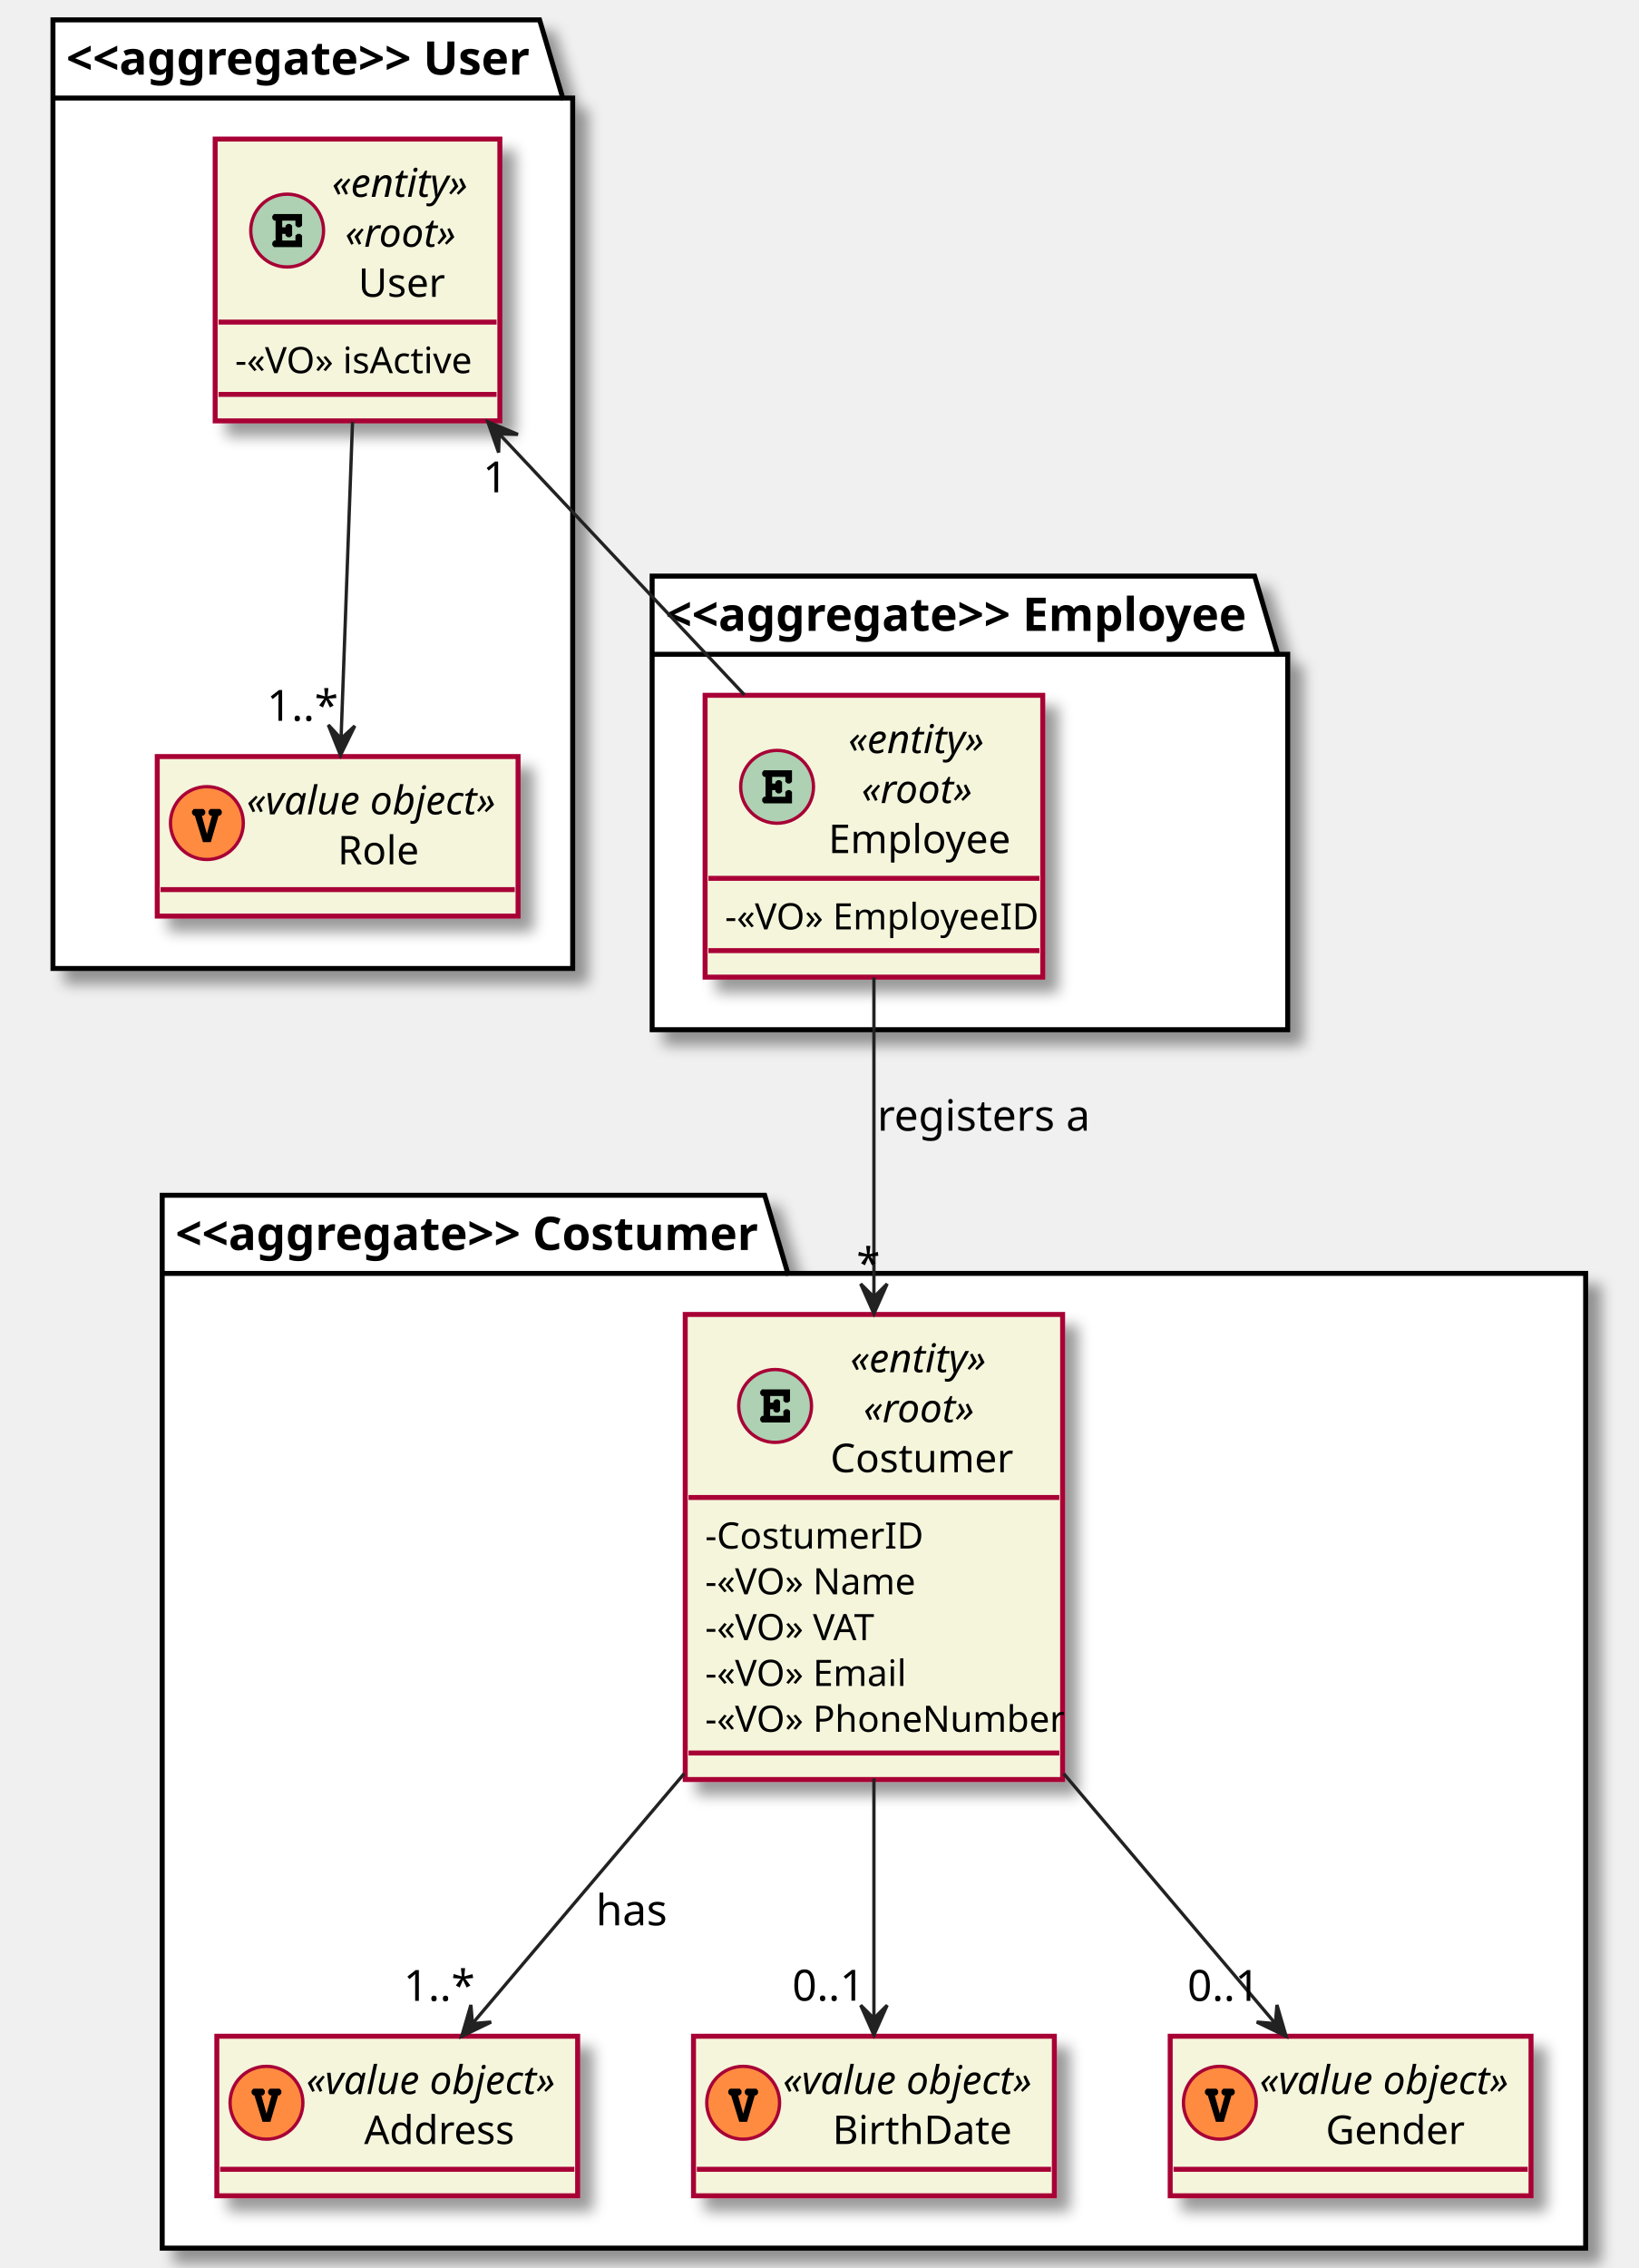
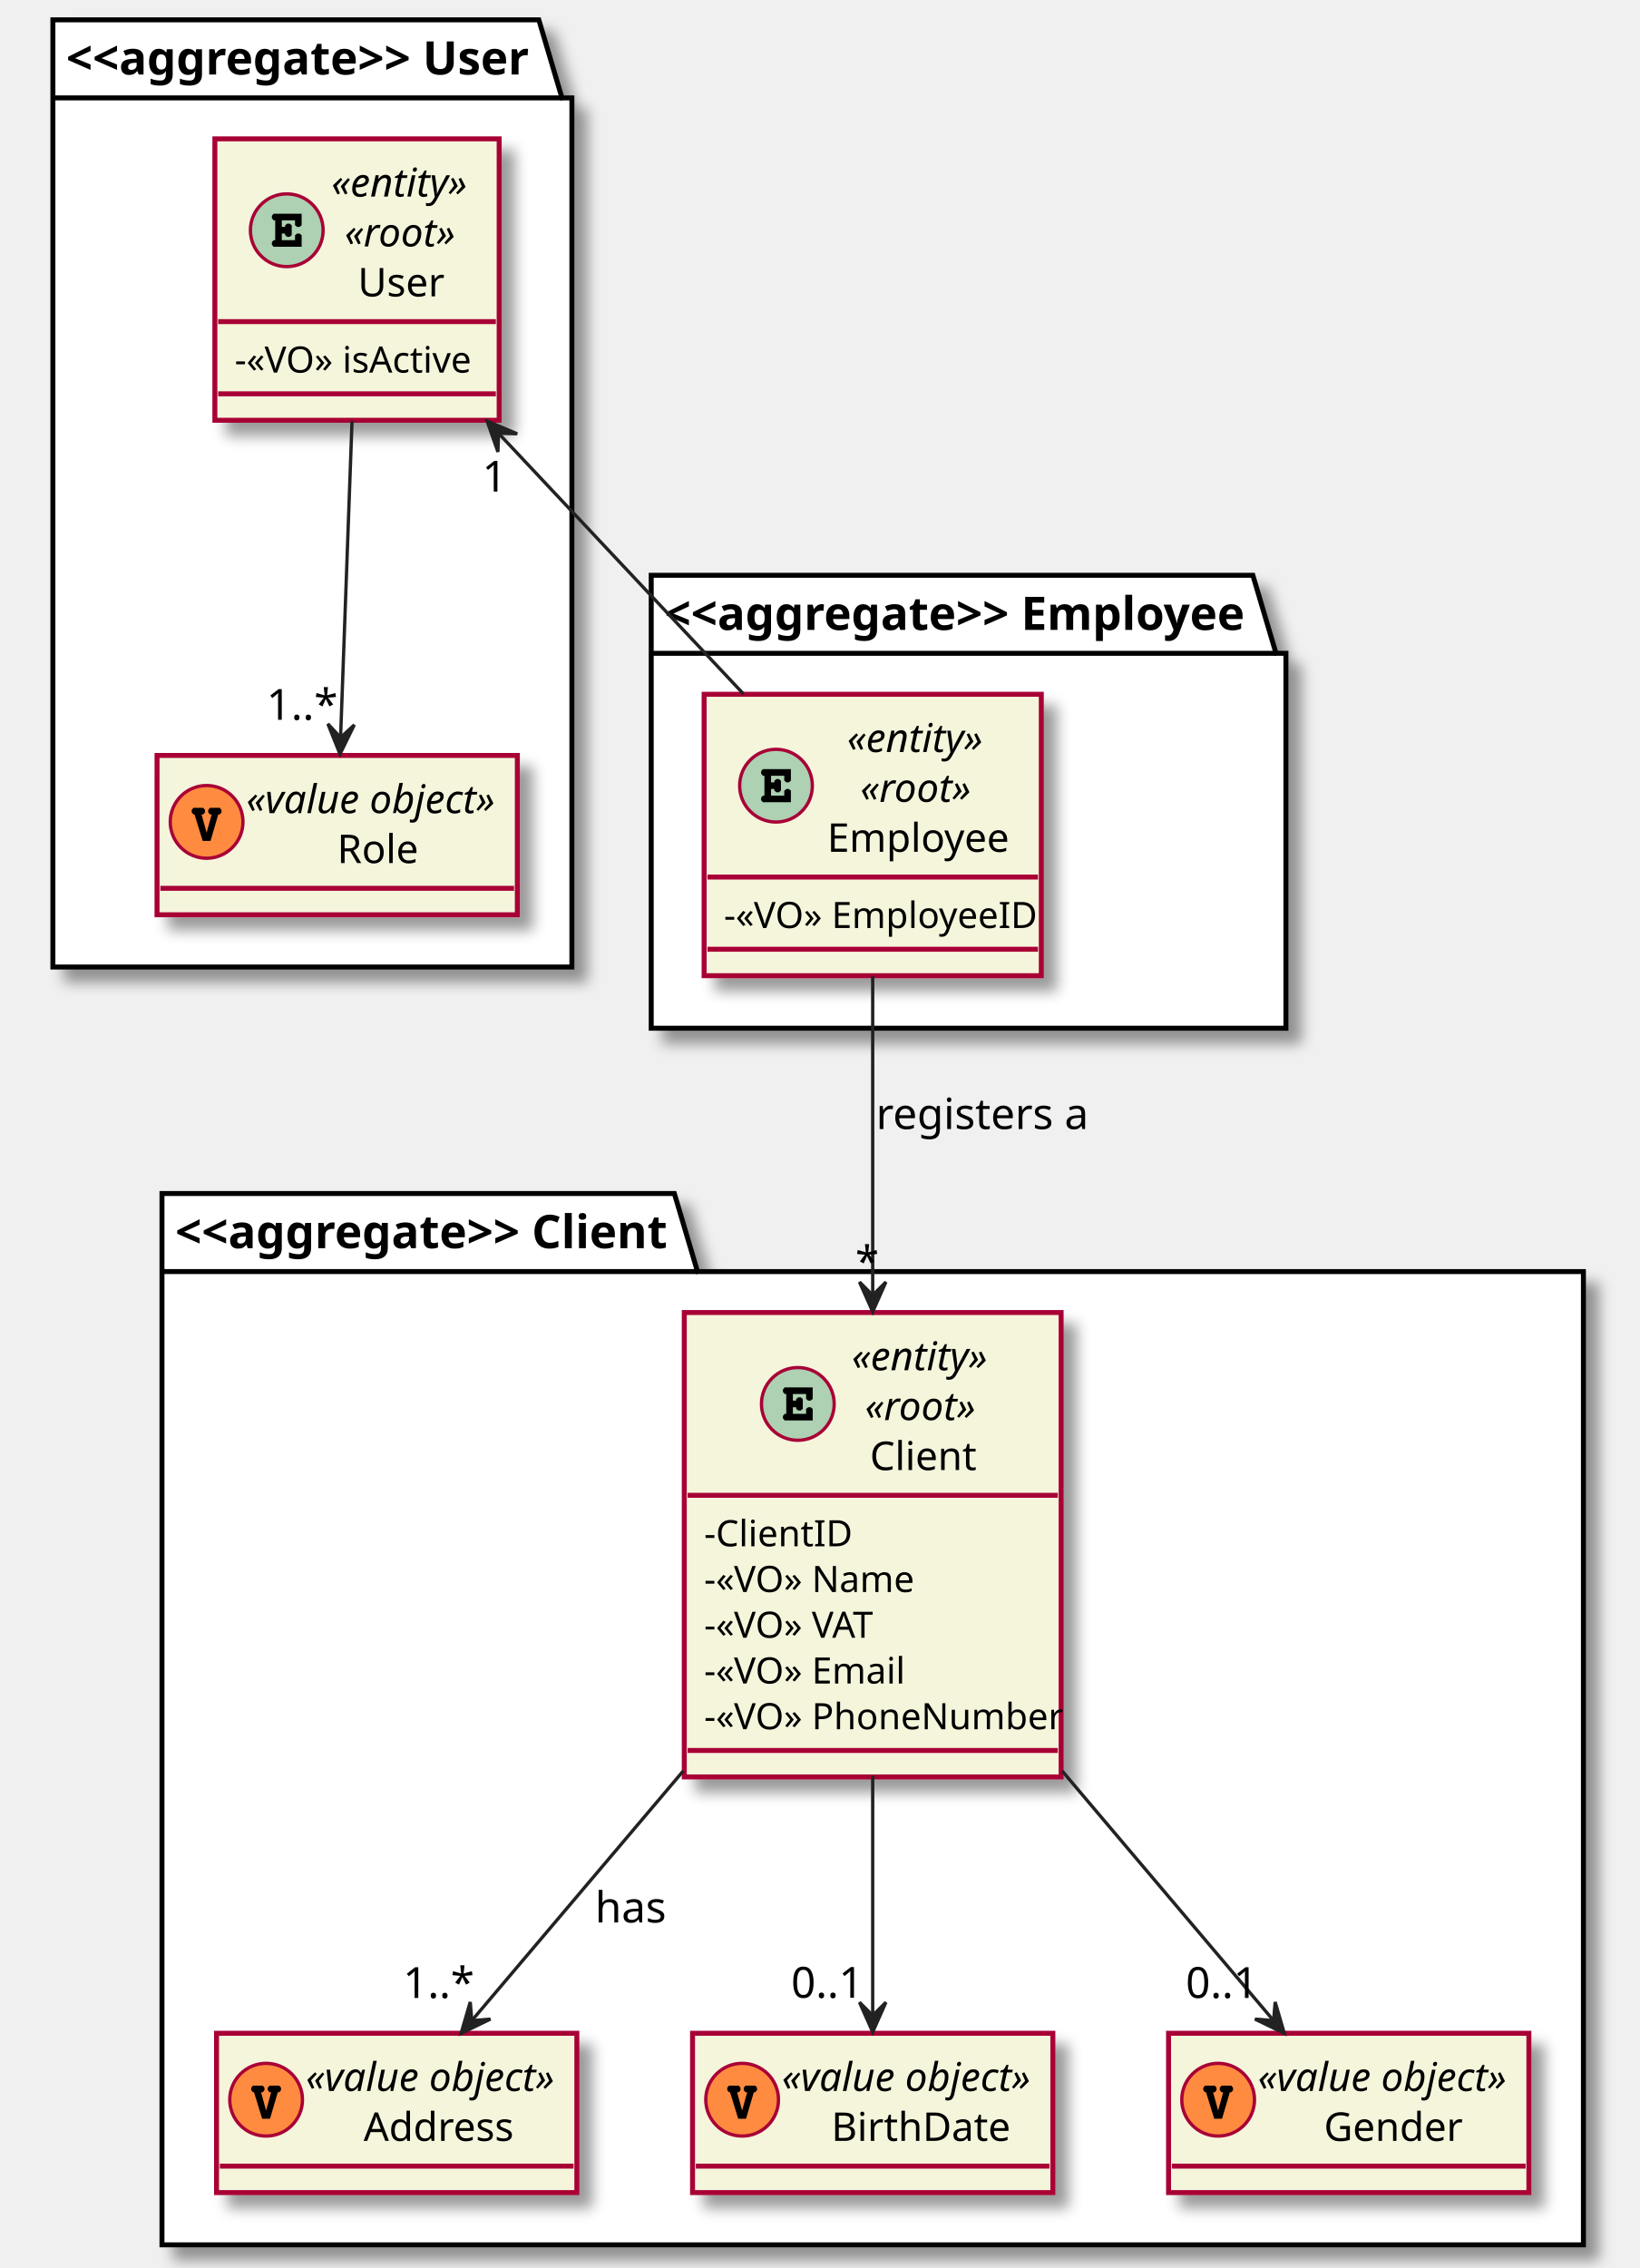
- <svg xmlns="http://www.w3.org/2000/svg" contentScriptType="application/ecmascript" contentStyleType="text/css" height="548.8px" preserveAspectRatio="none" style="width:396px;height:548px;" version="1.1" viewBox="0 0 396 548" width="396.8px" zoomAndPan="magnify">
+ <svg xmlns="http://www.w3.org/2000/svg" contentScriptType="application/ecmascript" contentStyleType="text/css" height="686px" preserveAspectRatio="none" style="width:496px;height:686px;" version="1.1" viewBox="0 0 496 686" width="496px" zoomAndPan="magnify">
  <defs>
-     <filter height="300%" id="f1k9a6xmzaos63" width="300%" x="-1" y="-1">
-       <feGaussianBlur result="blurOut" stdDeviation="1.6" />
+     <filter height="300%" id="f1hb59kh7nr48n" width="300%" x="-1" y="-1">
+       <feGaussianBlur result="blurOut" stdDeviation="2.0" />
      <feColorMatrix in="blurOut" result="blurOut2" type="matrix" values="0 0 0 0 0 0 0 0 0 0 0 0 0 0 0 0 0 0 .4 0" />
-       <feOffset dx="3.2" dy="3.2" in="blurOut2" result="blurOut3" />
+       <feOffset dx="4.0" dy="4.0" in="blurOut2" result="blurOut3" />
      <feBlend in="SourceGraphic" in2="blurOut3" mode="normal" />
    </filter>
  </defs>
  <g>
-     <polygon fill="#FFFFFF" filter="url(#f1k9a6xmzaos63)" points="39.2,288.8,184.8,288.8,190.4,307.688,383.2,307.688,383.2,543.2,39.2,543.2,39.2,288.8" style="stroke:#000000;stroke-width:1.2;" />
-     <line style="stroke:#000000;stroke-width:1.2;" x1="39.2" x2="190.4" y1="307.688" y2="307.688" />
-     <text fill="#000000" font-family="sans-serif" font-size="11.2" font-weight="bold" lengthAdjust="spacing" textLength="140.8" x="42.4" y="302.027">&lt;&lt;aggregate&gt;&gt; Costumer</text>
-     <polygon fill="#FFFFFF" filter="url(#f1k9a6xmzaos63)" points="157.6,139.2,303.2,139.2,308.8,158.088,311.2,158.088,311.2,248.8,157.6,248.8,157.6,139.2" style="stroke:#000000;stroke-width:1.2;" />
-     <line style="stroke:#000000;stroke-width:1.2;" x1="157.6" x2="308.8" y1="158.088" y2="158.088" />
-     <text fill="#000000" font-family="sans-serif" font-size="11.2" font-weight="bold" lengthAdjust="spacing" textLength="140.8" x="160.8" y="152.427">&lt;&lt;aggregate&gt;&gt; Employee</text>
-     <polygon fill="#FFFFFF" filter="url(#f1k9a6xmzaos63)" points="12.8,4.8,130.4,4.8,136,23.688,138.4,23.688,138.4,234,12.8,234,12.8,4.8" style="stroke:#000000;stroke-width:1.2;" />
-     <line style="stroke:#000000;stroke-width:1.2;" x1="12.8" x2="136" y1="23.688" y2="23.688" />
-     <text fill="#000000" font-family="sans-serif" font-size="11.2" font-weight="bold" lengthAdjust="spacing" textLength="112.8" x="16" y="18.027">&lt;&lt;aggregate&gt;&gt; User</text>
-     <rect codeLine="14" fill="#F5F5DC" filter="url(#f1k9a6xmzaos63)" height="112.369" id="Costumer" style="stroke:#A80036;stroke-width:1.2;" width="91.2" x="165.6" y="317.6" />
-     <ellipse cx="187.32" cy="339.712" fill="#ADD1B2" rx="8.8" ry="8.8" style="stroke:#A80036;stroke-width:0.8;" />
-     <path d="M186.12,340.512 L186.12,342.113 L189.32,342.113 L189.32,341.312 L189.32,340.925 L189.82,340.512 L190.12,340.512 L190.42,340.512 L190.92,340.925 L190.92,341.312 L190.92,343.712 L184.52,343.712 L184.132,343.712 L183.72,343.212 L183.72,342.913 L183.72,342.613 L184.132,342.113 L184.52,342.113 L184.52,342.113 L184.52,337.312 L184.52,337.312 L184.132,337.312 L183.72,336.812 L183.72,336.512 L183.72,336.212 L184.132,335.712 L184.52,335.712 L190.92,335.712 L190.92,338.113 L190.92,338.5 L190.42,338.913 L190.12,338.913 L189.82,338.913 L189.32,338.5 L189.32,338.113 L189.32,337.312 L186.12,337.312 L186.12,338.913 L186.92,338.913 L186.92,338.525 L186.92,338.525 L187.42,338.113 L187.72,338.113 L188.02,338.113 L188.52,338.525 L188.52,338.913 L188.52,340.512 L188.52,340.9 L188.02,341.312 L188.02,341.312 L187.72,341.312 L187.42,341.312 L186.92,340.9 L186.92,340.9 L186.92,340.512 L186.12,340.512 Z " fill="#000000" />
-     <text fill="#000000" font-family="sans-serif" font-size="9.6" font-style="italic" lengthAdjust="spacing" textLength="34.4" x="205.48" y="331.566">«entity»</text>
-     <text fill="#000000" font-family="sans-serif" font-size="9.6" font-style="italic" lengthAdjust="spacing" textLength="28" x="208.68" y="343.641">«root»</text>
-     <text fill="#000000" font-family="sans-serif" font-size="9.6" lengthAdjust="spacing" textLength="44" x="200.68" y="355.716">Costumer</text>
-     <line style="stroke:#A80036;stroke-width:1.2;" x1="166.4" x2="256" y1="361.825" y2="361.825" />
-     <text fill="#000000" font-family="sans-serif" font-size="8.8" lengthAdjust="spacing" textLength="47.2" x="170.4" y="374.16">-CostumerID</text>
-     <text fill="#000000" font-family="sans-serif" font-size="8.8" lengthAdjust="spacing" textLength="49.6" x="170.4" y="385.229">-«VO» Name</text>
-     <text fill="#000000" font-family="sans-serif" font-size="8.8" lengthAdjust="spacing" textLength="45.6" x="170.4" y="396.298">-«VO» VAT</text>
-     <text fill="#000000" font-family="sans-serif" font-size="8.8" lengthAdjust="spacing" textLength="47.2" x="170.4" y="407.366">-«VO» Email</text>
-     <text fill="#000000" font-family="sans-serif" font-size="8.8" lengthAdjust="spacing" textLength="81.6" x="170.4" y="418.435">-«VO» PhoneNumber</text>
-     <line style="stroke:#A80036;stroke-width:1.2;" x1="166.4" x2="256" y1="423.569" y2="423.569" />
-     <rect codeLine="26" fill="#F5F5DC" filter="url(#f1k9a6xmzaos63)" height="38.55" id="Address" style="stroke:#A80036;stroke-width:1.2;" width="87.2" x="52.4" y="492" />
-     <ellipse cx="64.4" cy="508.075" fill="#FF8B40" rx="8.8" ry="8.8" style="stroke:#A80036;stroke-width:0.8;" />
-     <path d="M64.4,510.7 L65.625,506.275 L65.625,506.275 L65.213,506.275 L64.8,505.775 L64.8,505.475 L64.8,505.175 L65.213,504.675 L65.625,504.675 L67.125,504.675 L67.588,504.675 L68,505.175 L68,505.475 L68,505.775 L67.588,506.275 L67.588,506.275 L67.225,506.275 L65.35,512.675 L63.45,512.675 L61.475,506.275 L61.212,506.275 L61.212,506.275 L60.8,505.775 L60.8,505.475 L60.8,505.175 L61.212,504.675 L61.675,504.675 L63.175,504.675 L63.587,504.675 L64,505.175 L64,505.475 L64,505.775 L63.587,506.275 L63.175,506.275 L63.175,506.275 L64.4,510.7 Z " fill="#000000" />
-     <text fill="#000000" font-family="sans-serif" font-size="9.6" font-style="italic" lengthAdjust="spacing" textLength="64.8" x="74" y="505.966">«value object»</text>
-     <text fill="#000000" font-family="sans-serif" font-size="9.6" lengthAdjust="spacing" textLength="36.8" x="88" y="518.041">Address</text>
-     <line style="stroke:#A80036;stroke-width:1.2;" x1="53.2" x2="138.8" y1="524.15" y2="524.15" />
-     <rect codeLine="24" fill="#F5F5DC" filter="url(#f1k9a6xmzaos63)" height="38.55" id="BirthDate" style="stroke:#A80036;stroke-width:1.2;" width="87.2" x="167.6" y="492" />
-     <ellipse cx="179.6" cy="508.075" fill="#FF8B40" rx="8.8" ry="8.8" style="stroke:#A80036;stroke-width:0.8;" />
-     <path d="M179.6,510.7 L180.825,506.275 L180.825,506.275 L180.412,506.275 L180,505.775 L180,505.475 L180,505.175 L180.412,504.675 L180.825,504.675 L182.325,504.675 L182.787,504.675 L183.2,505.175 L183.2,505.475 L183.2,505.775 L182.787,506.275 L182.787,506.275 L182.425,506.275 L180.55,512.675 L178.65,512.675 L176.675,506.275 L176.412,506.275 L176.412,506.275 L176,505.775 L176,505.475 L176,505.175 L176.412,504.675 L176.875,504.675 L178.375,504.675 L178.787,504.675 L179.2,505.175 L179.2,505.475 L179.2,505.775 L178.787,506.275 L178.375,506.275 L178.375,506.275 L179.6,510.7 Z " fill="#000000" />
-     <text fill="#000000" font-family="sans-serif" font-size="9.6" font-style="italic" lengthAdjust="spacing" textLength="64.8" x="189.2" y="505.966">«value object»</text>
-     <text fill="#000000" font-family="sans-serif" font-size="9.6" lengthAdjust="spacing" textLength="40.8" x="201.2" y="518.041">BirthDate</text>
-     <line style="stroke:#A80036;stroke-width:1.2;" x1="168.4" x2="254" y1="524.15" y2="524.15" />
-     <rect codeLine="25" fill="#F5F5DC" filter="url(#f1k9a6xmzaos63)" height="38.55" id="Gender" style="stroke:#A80036;stroke-width:1.2;" width="87.2" x="282.8" y="492" />
-     <ellipse cx="294.8" cy="508.075" fill="#FF8B40" rx="8.8" ry="8.8" style="stroke:#A80036;stroke-width:0.8;" />
-     <path d="M294.8,510.7 L296.025,506.275 L296.025,506.275 L295.613,506.275 L295.2,505.775 L295.2,505.475 L295.2,505.175 L295.613,504.675 L296.025,504.675 L297.525,504.675 L297.988,504.675 L298.4,505.175 L298.4,505.475 L298.4,505.775 L297.988,506.275 L297.988,506.275 L297.625,506.275 L295.75,512.675 L293.85,512.675 L291.875,506.275 L291.613,506.275 L291.613,506.275 L291.2,505.775 L291.2,505.475 L291.2,505.175 L291.613,504.675 L292.075,504.675 L293.575,504.675 L293.988,504.675 L294.4,505.175 L294.4,505.475 L294.4,505.775 L293.988,506.275 L293.575,506.275 L293.575,506.275 L294.8,510.7 Z " fill="#000000" />
-     <text fill="#000000" font-family="sans-serif" font-size="9.6" font-style="italic" lengthAdjust="spacing" textLength="64.8" x="304.4" y="505.966">«value object»</text>
-     <text fill="#000000" font-family="sans-serif" font-size="9.6" lengthAdjust="spacing" textLength="32.8" x="320.4" y="518.041">Gender</text>
-     <line style="stroke:#A80036;stroke-width:1.2;" x1="283.6" x2="369.2" y1="524.15" y2="524.15" />
-     <rect codeLine="32" fill="#F5F5DC" filter="url(#f1k9a6xmzaos63)" height="68.094" id="Employee" style="stroke:#A80036;stroke-width:1.2;" width="81.6" x="170.4" y="168" />
-     <ellipse cx="187.8" cy="190.113" fill="#ADD1B2" rx="8.8" ry="8.8" style="stroke:#A80036;stroke-width:0.8;" />
-     <path d="M186.6,190.912 L186.6,192.512 L189.8,192.512 L189.8,191.713 L189.8,191.325 L190.3,190.912 L190.6,190.912 L190.9,190.912 L191.4,191.325 L191.4,191.713 L191.4,194.113 L185,194.113 L184.613,194.113 L184.2,193.613 L184.2,193.312 L184.2,193.012 L184.613,192.512 L185,192.512 L185,192.512 L185,187.713 L185,187.713 L184.613,187.713 L184.2,187.213 L184.2,186.912 L184.2,186.613 L184.613,186.113 L185,186.113 L191.4,186.113 L191.4,188.512 L191.4,188.9 L190.9,189.312 L190.6,189.312 L190.3,189.312 L189.8,188.9 L189.8,188.512 L189.8,187.713 L186.6,187.713 L186.6,189.312 L187.4,189.312 L187.4,188.925 L187.4,188.925 L187.9,188.512 L188.2,188.512 L188.5,188.512 L189,188.925 L189,189.312 L189,190.912 L189,191.3 L188.5,191.713 L188.5,191.713 L188.2,191.713 L187.9,191.713 L187.4,191.3 L187.4,191.3 L187.4,190.912 L186.6,190.912 Z " fill="#000000" />
-     <text fill="#000000" font-family="sans-serif" font-size="9.6" font-style="italic" lengthAdjust="spacing" textLength="34.4" x="205" y="181.966">«entity»</text>
-     <text fill="#000000" font-family="sans-serif" font-size="9.6" font-style="italic" lengthAdjust="spacing" textLength="28" x="208.2" y="194.041">«root»</text>
-     <text fill="#000000" font-family="sans-serif" font-size="9.6" lengthAdjust="spacing" textLength="44" x="200.2" y="206.116">Employee</text>
-     <line style="stroke:#A80036;stroke-width:1.2;" x1="171.2" x2="251.2" y1="212.225" y2="212.225" />
-     <text fill="#000000" font-family="sans-serif" font-size="8.8" lengthAdjust="spacing" textLength="72" x="175.2" y="224.56">-«VO» EmployeeID</text>
-     <line style="stroke:#A80036;stroke-width:1.2;" x1="171.2" x2="251.2" y1="229.694" y2="229.694" />
-     <rect codeLine="44" fill="#F5F5DC" filter="url(#f1k9a6xmzaos63)" height="68.094" id="User" style="stroke:#A80036;stroke-width:1.2;" width="68.8" x="52" y="33.6" />
-     <ellipse cx="69.4" cy="55.712" fill="#ADD1B2" rx="8.8" ry="8.8" style="stroke:#A80036;stroke-width:0.8;" />
-     <path d="M68.2,56.513 L68.2,58.112 L71.4,58.112 L71.4,57.312 L71.4,56.925 L71.9,56.513 L72.2,56.513 L72.5,56.513 L73,56.925 L73,57.312 L73,59.712 L66.6,59.712 L66.213,59.712 L65.8,59.212 L65.8,58.913 L65.8,58.612 L66.213,58.112 L66.6,58.112 L66.6,58.112 L66.6,53.312 L66.6,53.312 L66.213,53.312 L65.8,52.812 L65.8,52.513 L65.8,52.212 L66.213,51.712 L66.6,51.712 L73,51.712 L73,54.112 L73,54.5 L72.5,54.913 L72.2,54.913 L71.9,54.913 L71.4,54.5 L71.4,54.112 L71.4,53.312 L68.2,53.312 L68.2,54.913 L69,54.913 L69,54.525 L69,54.525 L69.5,54.112 L69.8,54.112 L70.1,54.112 L70.6,54.525 L70.6,54.913 L70.6,56.513 L70.6,56.9 L70.1,57.312 L70.1,57.312 L69.8,57.312 L69.5,57.312 L69,56.9 L69,56.9 L69,56.513 L68.2,56.513 Z " fill="#000000" />
-     <text fill="#000000" font-family="sans-serif" font-size="9.6" font-style="italic" lengthAdjust="spacing" textLength="34.4" x="80.2" y="47.566">«entity»</text>
-     <text fill="#000000" font-family="sans-serif" font-size="9.6" font-style="italic" lengthAdjust="spacing" textLength="28" x="83.4" y="59.641">«root»</text>
-     <text fill="#000000" font-family="sans-serif" font-size="9.6" lengthAdjust="spacing" textLength="21.6" x="86.6" y="71.716">User</text>
-     <line style="stroke:#A80036;stroke-width:1.2;" x1="52.8" x2="120" y1="77.825" y2="77.825" />
-     <text fill="#000000" font-family="sans-serif" font-size="8.8" lengthAdjust="spacing" textLength="59.2" x="56.8" y="90.16">-«VO» isActive</text>
-     <line style="stroke:#A80036;stroke-width:1.2;" x1="52.8" x2="120" y1="95.294" y2="95.294" />
-     <rect codeLine="50" fill="#F5F5DC" filter="url(#f1k9a6xmzaos63)" height="38.55" id="Role" style="stroke:#A80036;stroke-width:1.2;" width="87.2" x="38" y="182.8" />
-     <ellipse cx="50" cy="198.875" fill="#FF8B40" rx="8.8" ry="8.8" style="stroke:#A80036;stroke-width:0.8;" />
-     <path d="M50,201.5 L51.225,197.075 L51.225,197.075 L50.812,197.075 L50.4,196.575 L50.4,196.275 L50.4,195.975 L50.812,195.475 L51.225,195.475 L52.725,195.475 L53.188,195.475 L53.6,195.975 L53.6,196.275 L53.6,196.575 L53.188,197.075 L53.188,197.075 L52.825,197.075 L50.95,203.475 L49.05,203.475 L47.075,197.075 L46.812,197.075 L46.812,197.075 L46.4,196.575 L46.4,196.275 L46.4,195.975 L46.812,195.475 L47.275,195.475 L48.775,195.475 L49.188,195.475 L49.6,195.975 L49.6,196.275 L49.6,196.575 L49.188,197.075 L48.775,197.075 L48.775,197.075 L50,201.5 Z " fill="#000000" />
-     <text fill="#000000" font-family="sans-serif" font-size="9.6" font-style="italic" lengthAdjust="spacing" textLength="64.8" x="59.6" y="196.766">«value object»</text>
-     <text fill="#000000" font-family="sans-serif" font-size="9.6" lengthAdjust="spacing" textLength="20.8" x="81.6" y="208.841">Role</text>
-     <line style="stroke:#A80036;stroke-width:1.2;" x1="38.8" x2="124.4" y1="214.95" y2="214.95" />
-     <path codeLine="57" d="M211.2,236.184 C211.2,258.12 211.2,287.44 211.2,313.288 " fill="none" id="Employee-to-Costumer" style="stroke:#222222;stroke-width:0.8;" />
-     <polygon fill="#222222" points="211.2,317.408,214.4,310.208,211.2,313.408,208,310.208,211.2,317.408" style="stroke:#222222;stroke-width:0.8;" />
-     <text fill="#000000" font-family="sans-serif" font-size="10.4" lengthAdjust="spacing" textLength="48.8" x="212" y="273.196">registers a</text>
-     <text fill="#000000" font-family="sans-serif" font-size="10.4" lengthAdjust="spacing" textLength="4" x="206.994" y="308.945">*</text>
-     <path codeLine="58" d="M165.336,428.544 C147.456,449.656 128,472.624 114.256,488.848 " fill="none" id="Costumer-to-Address" style="stroke:#222222;stroke-width:0.8;" />
-     <polygon fill="#222222" points="111.592,492,118.686,488.572,114.176,488.947,113.801,484.437,111.592,492" style="stroke:#222222;stroke-width:0.8;" />
-     <text fill="#000000" font-family="sans-serif" font-size="10.4" lengthAdjust="spacing" textLength="16.8" x="144" y="465.196">has</text>
-     <text fill="#000000" font-family="sans-serif" font-size="10.4" lengthAdjust="spacing" textLength="16" x="97.537" y="483.453">1..*</text>
-     <path codeLine="59" d="M211.2,429.72 C211.2,449.968 211.2,471.776 211.2,487.608 " fill="none" id="Costumer-to-BirthDate" style="stroke:#222222;stroke-width:0.8;" />
-     <polygon fill="#222222" points="211.2,491.704,214.4,484.504,211.2,487.704,208,484.504,211.2,491.704" style="stroke:#222222;stroke-width:0.8;" />
-     <text fill="#000000" font-family="sans-serif" font-size="10.4" lengthAdjust="spacing" textLength="17.6" x="191.455" y="483.404">0..1</text>
-     <path codeLine="60" d="M257.064,428.544 C274.944,449.656 294.4,472.624 308.144,488.848 " fill="none" id="Costumer-to-Gender" style="stroke:#222222;stroke-width:0.8;" />
-     <polygon fill="#222222" points="310.808,492,308.599,484.437,308.224,488.947,303.714,488.572,310.808,492" style="stroke:#222222;stroke-width:0.8;" />
-     <text fill="#000000" font-family="sans-serif" font-size="10.4" lengthAdjust="spacing" textLength="17.6" x="286.958" y="483.453">0..1</text>
-     <path codeLine="64" d="M85.192,101.912 C84.328,125.824 83.184,157.36 82.424,178.408 " fill="none" id="User-to-Role" style="stroke:#222222;stroke-width:0.8;" />
-     <polygon fill="#222222" points="82.28,182.472,85.745,175.396,82.428,178.475,79.349,175.158,82.28,182.472" style="stroke:#222222;stroke-width:0.8;" />
-     <text fill="#000000" font-family="sans-serif" font-size="10.4" lengthAdjust="spacing" textLength="16" x="64.496" y="174.164">1..*</text>
-     <path codeLine="69" d="M120.824,105.032 C139.32,124.712 161.944,148.792 179.936,167.928 " fill="none" id="User-backto-Employee" style="stroke:#222222;stroke-width:0.8;" />
-     <polygon fill="#222222" points="117.896,101.912,120.5,109.348,120.638,104.825,125.161,104.962,117.896,101.912" style="stroke:#222222;stroke-width:0.8;" />
-     <text fill="#000000" font-family="sans-serif" font-size="10.4" lengthAdjust="spacing" textLength="5.6" x="116.69" y="118.957">1</text>
+     <polygon fill="#FFFFFF" filter="url(#f1hb59kh7nr48n)" points="49,361,204,361,211,384.609,479,384.609,479,679,49,679,49,361" style="stroke:#000000;stroke-width:1.5;" />
+     <line style="stroke:#000000;stroke-width:1.5;" x1="49" x2="211" y1="384.609" y2="384.609" />
+     <text fill="#000000" font-family="sans-serif" font-size="14" font-weight="bold" lengthAdjust="spacing" textLength="149" x="53" y="377.533">&lt;&lt;aggregate&gt;&gt; Client</text>
+     <polygon fill="#FFFFFF" filter="url(#f1hb59kh7nr48n)" points="197,174,379,174,386,197.609,389,197.609,389,311,197,311,197,174" style="stroke:#000000;stroke-width:1.5;" />
+     <line style="stroke:#000000;stroke-width:1.5;" x1="197" x2="386" y1="197.609" y2="197.609" />
+     <text fill="#000000" font-family="sans-serif" font-size="14" font-weight="bold" lengthAdjust="spacing" textLength="176" x="201" y="190.533">&lt;&lt;aggregate&gt;&gt; Employee</text>
+     <polygon fill="#FFFFFF" filter="url(#f1hb59kh7nr48n)" points="16,6,163,6,170,29.609,173,29.609,173,292.5,16,292.5,16,6" style="stroke:#000000;stroke-width:1.5;" />
+     <line style="stroke:#000000;stroke-width:1.5;" x1="16" x2="170" y1="29.609" y2="29.609" />
+     <text fill="#000000" font-family="sans-serif" font-size="14" font-weight="bold" lengthAdjust="spacing" textLength="141" x="20" y="22.533">&lt;&lt;aggregate&gt;&gt; User</text>
+     <rect codeLine="14" fill="#F5F5DC" filter="url(#f1hb59kh7nr48n)" height="140.461" id="Client" style="stroke:#A80036;stroke-width:1.5;" width="114" x="207" y="397" />
+     <ellipse cx="241.35" cy="424.641" fill="#ADD1B2" rx="11" ry="11" style="stroke:#A80036;stroke-width:1.0;" />
+     <path d="M239.85,425.641 L239.85,427.641 L243.85,427.641 L243.85,426.641 L243.85,426.156 L244.475,425.641 L244.85,425.641 L245.225,425.641 L245.85,426.156 L245.85,426.641 L245.85,429.641 L237.85,429.641 L237.366,429.641 L236.85,429.016 L236.85,428.641 L236.85,428.266 L237.366,427.641 L237.85,427.641 L237.85,427.641 L237.85,421.641 L237.85,421.641 L237.366,421.641 L236.85,421.016 L236.85,420.641 L236.85,420.266 L237.366,419.641 L237.85,419.641 L245.85,419.641 L245.85,422.641 L245.85,423.125 L245.225,423.641 L244.85,423.641 L244.475,423.641 L243.85,423.125 L243.85,422.641 L243.85,421.641 L239.85,421.641 L239.85,423.641 L240.85,423.641 L240.85,423.156 L240.85,423.156 L241.475,422.641 L241.85,422.641 L242.225,422.641 L242.85,423.156 L242.85,423.641 L242.85,425.641 L242.85,426.125 L242.225,426.641 L242.225,426.641 L241.85,426.641 L241.475,426.641 L240.85,426.125 L240.85,426.125 L240.85,425.641 L239.85,425.641 Z " fill="#000000" />
+     <text fill="#000000" font-family="sans-serif" font-size="12" font-style="italic" lengthAdjust="spacing" textLength="43" x="257.65" y="414.457">«entity»</text>
+     <text fill="#000000" font-family="sans-serif" font-size="12" font-style="italic" lengthAdjust="spacing" textLength="35" x="261.65" y="429.551">«root»</text>
+     <text fill="#000000" font-family="sans-serif" font-size="12" lengthAdjust="spacing" textLength="32" x="263.15" y="444.644">Client</text>
+     <line style="stroke:#A80036;stroke-width:1.5;" x1="208" x2="320" y1="452.281" y2="452.281" />
+     <text fill="#000000" font-family="sans-serif" font-size="11" lengthAdjust="spacing" textLength="39" x="213" y="467.7">-ClientID</text>
+     <text fill="#000000" font-family="sans-serif" font-size="11" lengthAdjust="spacing" textLength="62" x="213" y="481.536">-«VO» Name</text>
+     <text fill="#000000" font-family="sans-serif" font-size="11" lengthAdjust="spacing" textLength="57" x="213" y="495.372">-«VO» VAT</text>
+     <text fill="#000000" font-family="sans-serif" font-size="11" lengthAdjust="spacing" textLength="59" x="213" y="509.208">-«VO» Email</text>
+     <text fill="#000000" font-family="sans-serif" font-size="11" lengthAdjust="spacing" textLength="102" x="213" y="523.044">-«VO» PhoneNumber</text>
+     <line style="stroke:#A80036;stroke-width:1.5;" x1="208" x2="320" y1="529.461" y2="529.461" />
+     <rect codeLine="26" fill="#F5F5DC" filter="url(#f1hb59kh7nr48n)" height="48.188" id="Address" style="stroke:#A80036;stroke-width:1.5;" width="109" x="65.5" y="615" />
+     <ellipse cx="80.5" cy="635.094" fill="#FF8B40" rx="11" ry="11" style="stroke:#A80036;stroke-width:1.0;" />
+     <path d="M80.5,638.375 L82.031,632.844 L82.031,632.844 L81.516,632.844 L81,632.219 L81,631.844 L81,631.469 L81.516,630.844 L82.031,630.844 L83.906,630.844 L84.484,630.844 L85,631.469 L85,631.844 L85,632.219 L84.484,632.844 L84.484,632.844 L84.031,632.844 L81.688,640.844 L79.312,640.844 L76.844,632.844 L76.516,632.844 L76.516,632.844 L76,632.219 L76,631.844 L76,631.469 L76.516,630.844 L77.094,630.844 L78.969,630.844 L79.484,630.844 L80,631.469 L80,631.844 L80,632.219 L79.484,632.844 L78.969,632.844 L78.969,632.844 L80.5,638.375 Z " fill="#000000" />
+     <text fill="#000000" font-family="sans-serif" font-size="12" font-style="italic" lengthAdjust="spacing" textLength="81" x="92.5" y="632.457">«value object»</text>
+     <text fill="#000000" font-family="sans-serif" font-size="12" lengthAdjust="spacing" textLength="46" x="110" y="647.551">Address</text>
+     <line style="stroke:#A80036;stroke-width:1.5;" x1="66.5" x2="173.5" y1="655.188" y2="655.188" />
+     <rect codeLine="24" fill="#F5F5DC" filter="url(#f1hb59kh7nr48n)" height="48.188" id="BirthDate" style="stroke:#A80036;stroke-width:1.5;" width="109" x="209.5" y="615" />
+     <ellipse cx="224.5" cy="635.094" fill="#FF8B40" rx="11" ry="11" style="stroke:#A80036;stroke-width:1.0;" />
+     <path d="M224.5,638.375 L226.031,632.844 L226.031,632.844 L225.516,632.844 L225,632.219 L225,631.844 L225,631.469 L225.516,630.844 L226.031,630.844 L227.906,630.844 L228.484,630.844 L229,631.469 L229,631.844 L229,632.219 L228.484,632.844 L228.484,632.844 L228.031,632.844 L225.688,640.844 L223.312,640.844 L220.844,632.844 L220.516,632.844 L220.516,632.844 L220,632.219 L220,631.844 L220,631.469 L220.516,630.844 L221.094,630.844 L222.969,630.844 L223.484,630.844 L224,631.469 L224,631.844 L224,632.219 L223.484,632.844 L222.969,632.844 L222.969,632.844 L224.5,638.375 Z " fill="#000000" />
+     <text fill="#000000" font-family="sans-serif" font-size="12" font-style="italic" lengthAdjust="spacing" textLength="81" x="236.5" y="632.457">«value object»</text>
+     <text fill="#000000" font-family="sans-serif" font-size="12" lengthAdjust="spacing" textLength="51" x="251.5" y="647.551">BirthDate</text>
+     <line style="stroke:#A80036;stroke-width:1.5;" x1="210.5" x2="317.5" y1="655.188" y2="655.188" />
+     <rect codeLine="25" fill="#F5F5DC" filter="url(#f1hb59kh7nr48n)" height="48.188" id="Gender" style="stroke:#A80036;stroke-width:1.5;" width="109" x="353.5" y="615" />
+     <ellipse cx="368.5" cy="635.094" fill="#FF8B40" rx="11" ry="11" style="stroke:#A80036;stroke-width:1.0;" />
+     <path d="M368.5,638.375 L370.031,632.844 L370.031,632.844 L369.516,632.844 L369,632.219 L369,631.844 L369,631.469 L369.516,630.844 L370.031,630.844 L371.906,630.844 L372.484,630.844 L373,631.469 L373,631.844 L373,632.219 L372.484,632.844 L372.484,632.844 L372.031,632.844 L369.688,640.844 L367.312,640.844 L364.844,632.844 L364.516,632.844 L364.516,632.844 L364,632.219 L364,631.844 L364,631.469 L364.516,630.844 L365.094,630.844 L366.969,630.844 L367.484,630.844 L368,631.469 L368,631.844 L368,632.219 L367.484,632.844 L366.969,632.844 L366.969,632.844 L368.5,638.375 Z " fill="#000000" />
+     <text fill="#000000" font-family="sans-serif" font-size="12" font-style="italic" lengthAdjust="spacing" textLength="81" x="380.5" y="632.457">«value object»</text>
+     <text fill="#000000" font-family="sans-serif" font-size="12" lengthAdjust="spacing" textLength="41" x="400.5" y="647.551">Gender</text>
+     <line style="stroke:#A80036;stroke-width:1.5;" x1="354.5" x2="461.5" y1="655.188" y2="655.188" />
+     <rect codeLine="32" fill="#F5F5DC" filter="url(#f1hb59kh7nr48n)" height="85.117" id="Employee" style="stroke:#A80036;stroke-width:1.5;" width="102" x="213" y="210" />
+     <ellipse cx="234.75" cy="237.641" fill="#ADD1B2" rx="11" ry="11" style="stroke:#A80036;stroke-width:1.0;" />
+     <path d="M233.25,238.641 L233.25,240.641 L237.25,240.641 L237.25,239.641 L237.25,239.156 L237.875,238.641 L238.25,238.641 L238.625,238.641 L239.25,239.156 L239.25,239.641 L239.25,242.641 L231.25,242.641 L230.766,242.641 L230.25,242.016 L230.25,241.641 L230.25,241.266 L230.766,240.641 L231.25,240.641 L231.25,240.641 L231.25,234.641 L231.25,234.641 L230.766,234.641 L230.25,234.016 L230.25,233.641 L230.25,233.266 L230.766,232.641 L231.25,232.641 L239.25,232.641 L239.25,235.641 L239.25,236.125 L238.625,236.641 L238.25,236.641 L237.875,236.641 L237.25,236.125 L237.25,235.641 L237.25,234.641 L233.25,234.641 L233.25,236.641 L234.25,236.641 L234.25,236.156 L234.25,236.156 L234.875,235.641 L235.25,235.641 L235.625,235.641 L236.25,236.156 L236.25,236.641 L236.25,238.641 L236.25,239.125 L235.625,239.641 L235.625,239.641 L235.25,239.641 L234.875,239.641 L234.25,239.125 L234.25,239.125 L234.25,238.641 L233.25,238.641 Z " fill="#000000" />
+     <text fill="#000000" font-family="sans-serif" font-size="12" font-style="italic" lengthAdjust="spacing" textLength="43" x="256.25" y="227.457">«entity»</text>
+     <text fill="#000000" font-family="sans-serif" font-size="12" font-style="italic" lengthAdjust="spacing" textLength="35" x="260.25" y="242.551">«root»</text>
+     <text fill="#000000" font-family="sans-serif" font-size="12" lengthAdjust="spacing" textLength="55" x="250.25" y="257.644">Employee</text>
+     <line style="stroke:#A80036;stroke-width:1.5;" x1="214" x2="314" y1="265.281" y2="265.281" />
+     <text fill="#000000" font-family="sans-serif" font-size="11" lengthAdjust="spacing" textLength="90" x="219" y="280.7">-«VO» EmployeeID</text>
+     <line style="stroke:#A80036;stroke-width:1.5;" x1="214" x2="314" y1="287.117" y2="287.117" />
+     <rect codeLine="44" fill="#F5F5DC" filter="url(#f1hb59kh7nr48n)" height="85.117" id="User" style="stroke:#A80036;stroke-width:1.5;" width="86" x="65" y="42" />
+     <ellipse cx="86.75" cy="69.641" fill="#ADD1B2" rx="11" ry="11" style="stroke:#A80036;stroke-width:1.0;" />
+     <path d="M85.25,70.641 L85.25,72.641 L89.25,72.641 L89.25,71.641 L89.25,71.156 L89.875,70.641 L90.25,70.641 L90.625,70.641 L91.25,71.156 L91.25,71.641 L91.25,74.641 L83.25,74.641 L82.766,74.641 L82.25,74.016 L82.25,73.641 L82.25,73.266 L82.766,72.641 L83.25,72.641 L83.25,72.641 L83.25,66.641 L83.25,66.641 L82.766,66.641 L82.25,66.016 L82.25,65.641 L82.25,65.266 L82.766,64.641 L83.25,64.641 L91.25,64.641 L91.25,67.641 L91.25,68.125 L90.625,68.641 L90.25,68.641 L89.875,68.641 L89.25,68.125 L89.25,67.641 L89.25,66.641 L85.25,66.641 L85.25,68.641 L86.25,68.641 L86.25,68.156 L86.25,68.156 L86.875,67.641 L87.25,67.641 L87.625,67.641 L88.25,68.156 L88.25,68.641 L88.25,70.641 L88.25,71.125 L87.625,71.641 L87.625,71.641 L87.25,71.641 L86.875,71.641 L86.25,71.125 L86.25,71.125 L86.25,70.641 L85.25,70.641 Z " fill="#000000" />
+     <text fill="#000000" font-family="sans-serif" font-size="12" font-style="italic" lengthAdjust="spacing" textLength="43" x="100.25" y="59.457">«entity»</text>
+     <text fill="#000000" font-family="sans-serif" font-size="12" font-style="italic" lengthAdjust="spacing" textLength="35" x="104.25" y="74.551">«root»</text>
+     <text fill="#000000" font-family="sans-serif" font-size="12" lengthAdjust="spacing" textLength="27" x="108.25" y="89.644">User</text>
+     <line style="stroke:#A80036;stroke-width:1.5;" x1="66" x2="150" y1="97.281" y2="97.281" />
+     <text fill="#000000" font-family="sans-serif" font-size="11" lengthAdjust="spacing" textLength="74" x="71" y="112.7">-«VO» isActive</text>
+     <line style="stroke:#A80036;stroke-width:1.5;" x1="66" x2="150" y1="119.117" y2="119.117" />
+     <rect codeLine="50" fill="#F5F5DC" filter="url(#f1hb59kh7nr48n)" height="48.188" id="Role" style="stroke:#A80036;stroke-width:1.5;" width="109" x="47.5" y="228.5" />
+     <ellipse cx="62.5" cy="248.594" fill="#FF8B40" rx="11" ry="11" style="stroke:#A80036;stroke-width:1.0;" />
+     <path d="M62.5,251.875 L64.031,246.344 L64.031,246.344 L63.516,246.344 L63,245.719 L63,245.344 L63,244.969 L63.516,244.344 L64.031,244.344 L65.906,244.344 L66.484,244.344 L67,244.969 L67,245.344 L67,245.719 L66.484,246.344 L66.484,246.344 L66.031,246.344 L63.688,254.344 L61.312,254.344 L58.844,246.344 L58.516,246.344 L58.516,246.344 L58,245.719 L58,245.344 L58,244.969 L58.516,244.344 L59.094,244.344 L60.969,244.344 L61.484,244.344 L62,244.969 L62,245.344 L62,245.719 L61.484,246.344 L60.969,246.344 L60.969,246.344 L62.5,251.875 Z " fill="#000000" />
+     <text fill="#000000" font-family="sans-serif" font-size="12" font-style="italic" lengthAdjust="spacing" textLength="81" x="74.5" y="245.957">«value object»</text>
+     <text fill="#000000" font-family="sans-serif" font-size="12" lengthAdjust="spacing" textLength="26" x="102" y="261.051">Role</text>
+     <line style="stroke:#A80036;stroke-width:1.5;" x1="48.5" x2="155.5" y1="268.688" y2="268.688" />
+     <path codeLine="57" d="M264,295.23 C264,322.65 264,359.3 264,391.61 " fill="none" id="Employee-to-Client" style="stroke:#222222;stroke-width:1.0;" />
+     <polygon fill="#222222" points="264,396.76,268,387.76,264,391.76,260,387.76,264,396.76" style="stroke:#222222;stroke-width:1.0;" />
+     <text fill="#000000" font-family="sans-serif" font-size="13" lengthAdjust="spacing" textLength="61" x="265" y="341.495">registers a</text>
+     <text fill="#000000" font-family="sans-serif" font-size="13" lengthAdjust="spacing" textLength="5" x="258.742" y="386.181">*</text>
+     <path codeLine="58" d="M206.67,535.68 C184.32,562.07 160,590.78 142.82,611.06 " fill="none" id="Client-to-Address" style="stroke:#222222;stroke-width:1.0;" />
+     <polygon fill="#222222" points="139.49,615,148.358,610.715,142.72,611.184,142.251,605.546,139.49,615" style="stroke:#222222;stroke-width:1.0;" />
+     <text fill="#000000" font-family="sans-serif" font-size="13" lengthAdjust="spacing" textLength="21" x="180" y="581.495">has</text>
+     <text fill="#000000" font-family="sans-serif" font-size="13" lengthAdjust="spacing" textLength="20" x="121.922" y="604.316">1..*</text>
+     <path codeLine="59" d="M264,537.15 C264,562.46 264,589.72 264,609.51 " fill="none" id="Client-to-BirthDate" style="stroke:#222222;stroke-width:1.0;" />
+     <polygon fill="#222222" points="264,614.63,268,605.63,264,609.63,260,605.63,264,614.63" style="stroke:#222222;stroke-width:1.0;" />
+     <text fill="#000000" font-family="sans-serif" font-size="13" lengthAdjust="spacing" textLength="22" x="239.319" y="604.255">0..1</text>
+     <path codeLine="60" d="M321.33,535.68 C343.68,562.07 368,590.78 385.18,611.06 " fill="none" id="Client-to-Gender" style="stroke:#222222;stroke-width:1.0;" />
+     <polygon fill="#222222" points="388.51,615,385.748,605.546,385.28,611.184,379.642,610.715,388.51,615" style="stroke:#222222;stroke-width:1.0;" />
+     <text fill="#000000" font-family="sans-serif" font-size="13" lengthAdjust="spacing" textLength="22" x="358.697" y="604.316">0..1</text>
+     <path codeLine="64" d="M106.49,127.39 C105.41,157.28 103.98,196.7 103.03,223.01 " fill="none" id="User-to-Role" style="stroke:#222222;stroke-width:1.0;" />
+     <polygon fill="#222222" points="102.85,228.09,107.181,219.245,103.036,223.093,99.187,218.948,102.85,228.09" style="stroke:#222222;stroke-width:1.0;" />
+     <text fill="#000000" font-family="sans-serif" font-size="13" lengthAdjust="spacing" textLength="20" x="80.62" y="217.705">1..*</text>
+     <path codeLine="69" d="M151.03,131.29 C174.15,155.89 202.43,185.99 224.92,209.91 " fill="none" id="User-backto-Employee" style="stroke:#222222;stroke-width:1.0;" />
+     <polygon fill="#222222" points="147.37,127.39,150.625,136.685,150.797,131.031,156.451,131.202,147.37,127.39" style="stroke:#222222;stroke-width:1.0;" />
+     <text fill="#000000" font-family="sans-serif" font-size="13" lengthAdjust="spacing" textLength="7" x="145.863" y="148.696">1</text>
  </g>
</svg>
